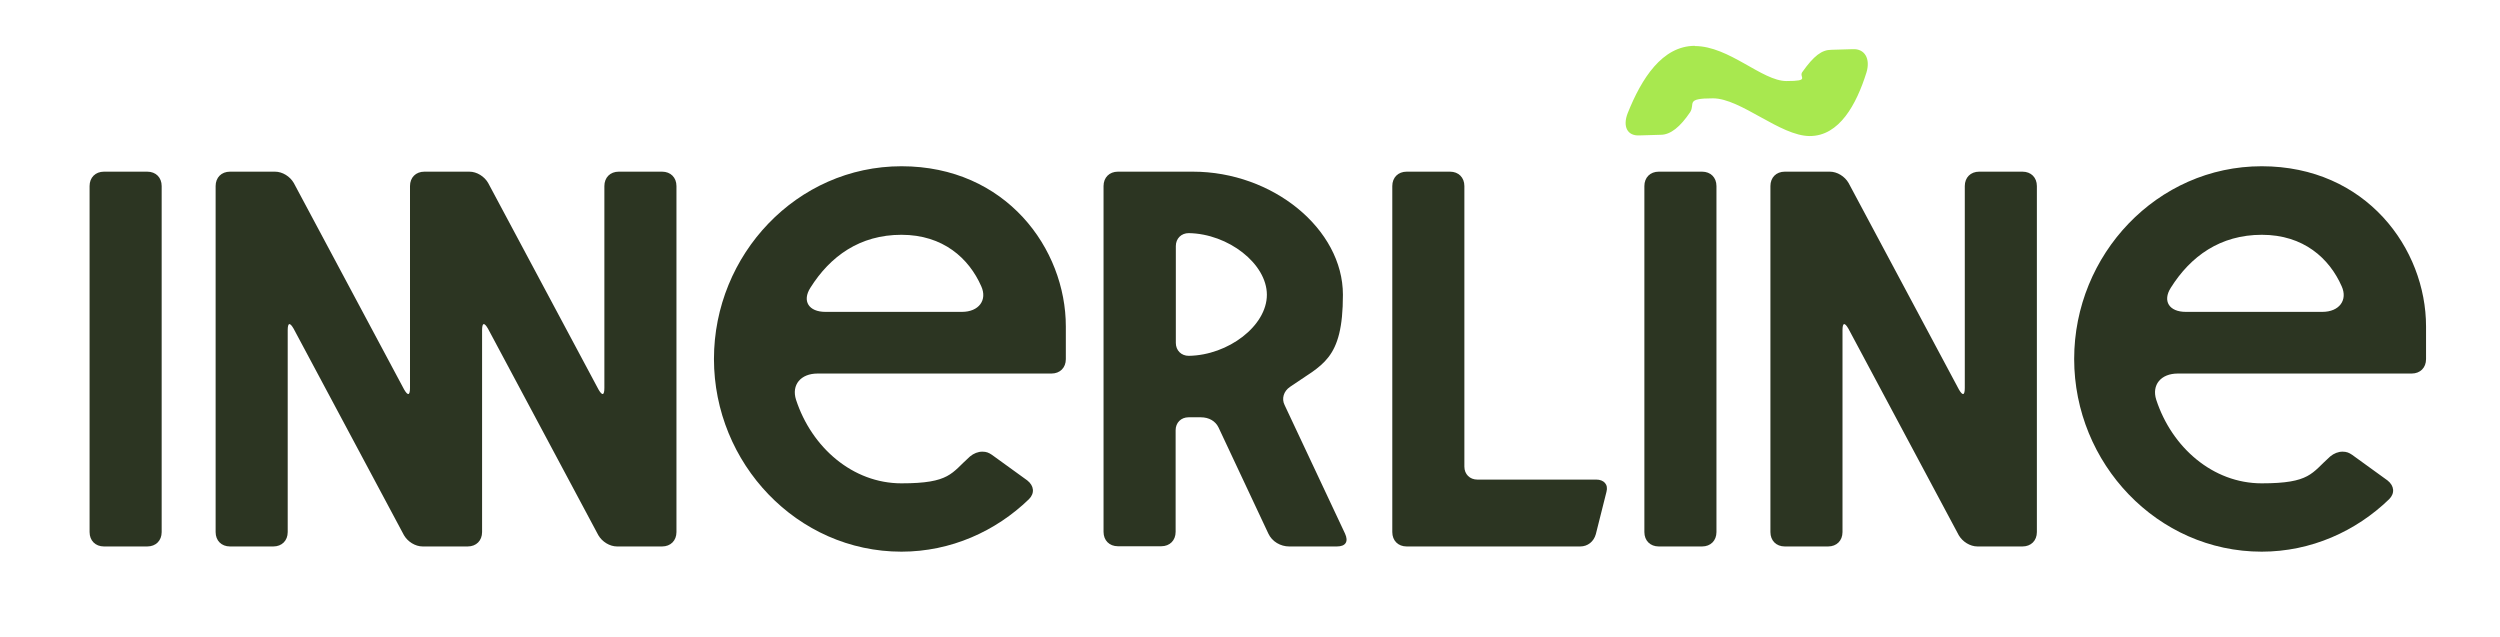
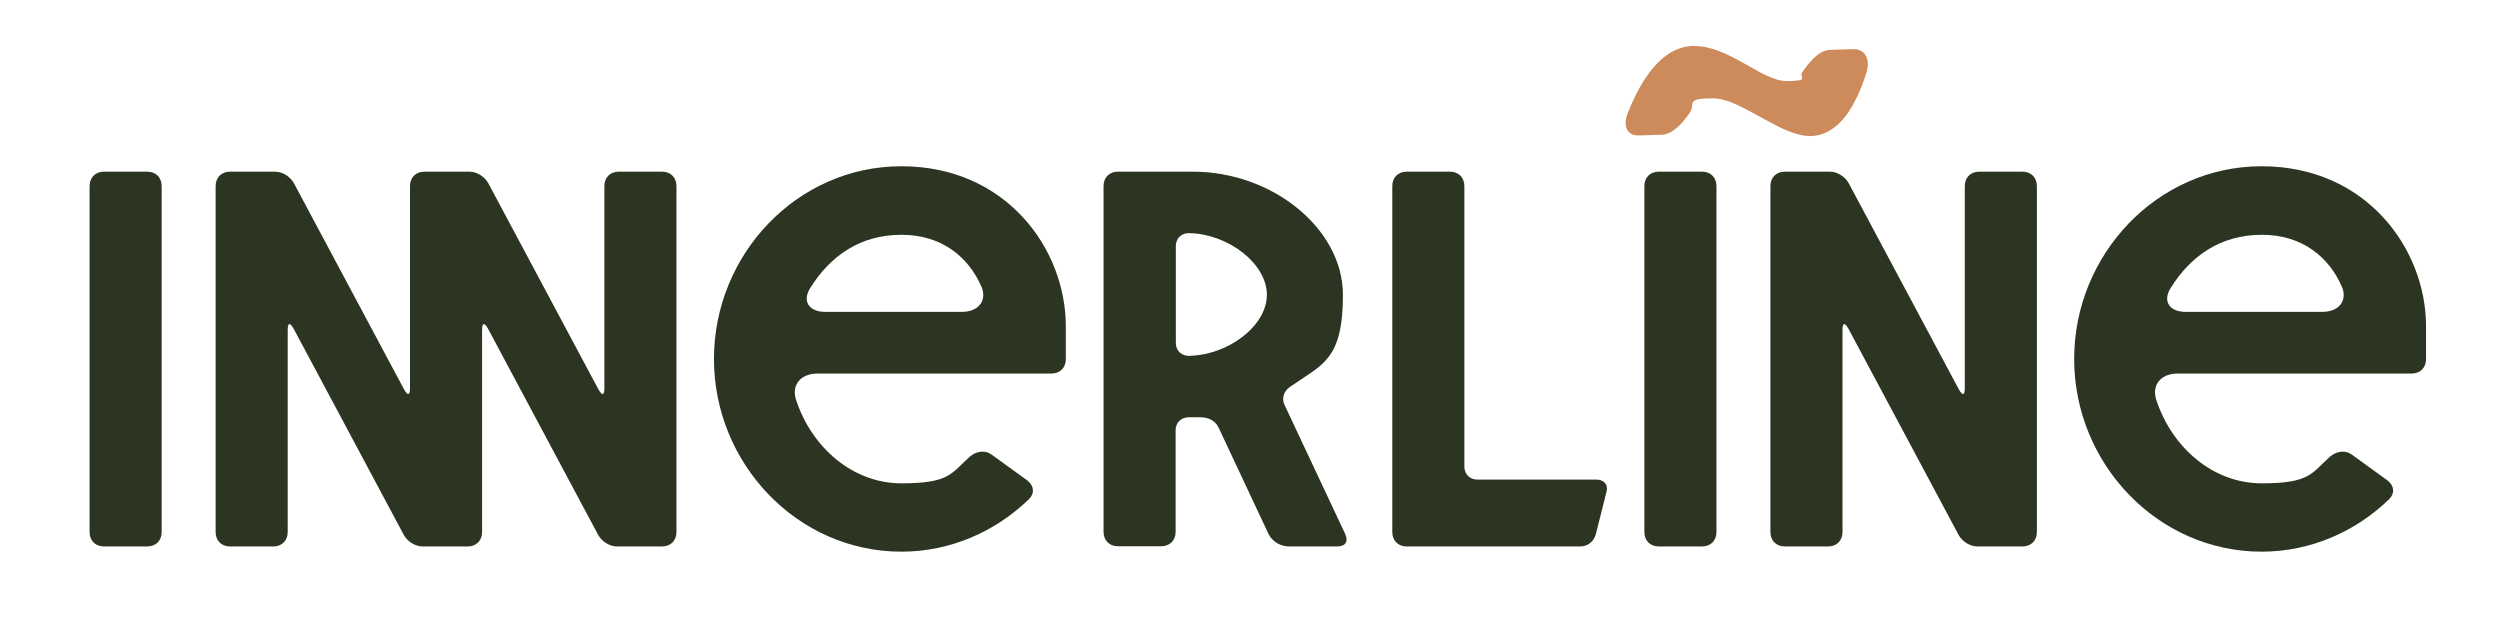
<svg xmlns="http://www.w3.org/2000/svg" viewBox="0 0 1200 305.7" role="img" aria-label="innerline">
  <g fill="#2C3522">
    <path d="M43,89.3c0-4.1,2.8-6.9,6.9-6.9h20.8c4.1,0,6.9,2.8,6.9,6.9v166.1c0,4.1-2.8,6.9-6.9,6.9h-20.8c-4.1,0-6.9-2.8-6.9-6.9V89.3Z" />
    <path d="M196.8,89.3c0-4.1,2.8-6.9,6.9-6.9h21.6c3.6,0,7.2,2.3,9,5.4l53,99.2c1.8,3.1,2.8,2.8,2.8-.8v-96.9c0-4.1,2.8-6.9,6.9-6.9h20.8c4.1,0,6.9,2.8,6.9,6.9v166.1c0,4.1-2.8,6.9-6.9,6.9h-21.6c-3.6,0-7.2-2.3-9-5.4l-53-99.2c-1.8-3.1-2.8-2.8-2.8.8v96.9c0,4.1-2.8,6.9-6.9,6.9h-21.6c-3.6,0-7.2-2.3-9-5.4l-53-99.2c-1.8-3.1-2.8-2.8-2.8.8v96.9c0,4.1-2.8,6.9-6.9,6.9h-20.8c-4.1,0-6.9-2.8-6.9-6.9V89.3c0-4.1,2.8-6.9,6.9-6.9h21.6c3.6,0,7.2,2.3,9,5.4l53,99.2c1.8,3.1,2.8,2.8,2.8-.8v-96.9Z" />
    <path d="M392.4,179.3c-8,0-12.6,5.4-10.3,12.6,7.5,22.9,27.2,40.1,50.6,40.1s23.9-4.9,32.9-12.9c1.8-1.5,3.9-2.3,5.9-2.3s3.1.5,4.6,1.5l17,12.3c3.3,2.6,3.6,6.2.8,9-15.9,15.4-37.5,25.2-61.2,25.2-50.1,0-90-42.4-90-92.5s39.8-92.5,90-92.5,78.9,39.6,78.9,76.9v15.7c0,4.1-2.8,6.9-6.9,6.9h-112.3ZM396.2,149.7h65.5c8.2,0,12.3-5.7,9.3-12.3-5.9-13.4-18.3-24.7-38.3-24.7s-34.2,10.3-43.7,25.4c-4.1,6.4-.8,11.6,7.2,11.6Z" />
    <path d="M616.6,194.4l29,61.7c1.8,3.9.3,6.2-3.9,6.2h-22.9c-4.1,0-8.2-2.3-10-6.2l-23.9-50.9c-1.5-3.1-4.6-4.9-8.5-4.9h-5.9c-3.6,0-6.2,2.6-6.2,6.2v48.8c0,4.1-2.8,6.9-6.9,6.9h-20.8c-4.1,0-6.9-2.8-6.9-6.9V89.3c0-4.1,2.8-6.9,6.9-6.9h36c38.3,0,72,27.5,72,59.1s-10,33.4-25.4,44.2c-3.1,2.1-4.1,5.7-2.6,8.7ZM564.4,118.1v46.5c0,3.6,2.6,6.2,6.2,6.2,19-.3,37.5-14.4,37.5-29.3s-18.5-29.3-37.5-29.6c-3.6,0-6.2,2.6-6.2,6.2Z" />
    <path d="M702.9,224c0,3.6,2.6,6.2,6.2,6.2h57.1c3.6,0,5.9,2.3,4.9,5.9l-5.1,20.3c-1,3.6-3.9,5.9-7.5,5.9h-83.3c-4.1,0-6.9-2.8-6.9-6.9V89.3c0-4.1,2.8-6.9,6.9-6.9h20.8c4.1,0,6.9,2.8,6.9,6.9v134.7Z" />
    <path d="M789.3,89.3c0-4.1,2.8-6.9,6.9-6.9h20.8c4.1,0,6.9,2.8,6.9,6.9v166.1c0,4.1-2.8,6.9-6.9,6.9h-20.8c-4.1,0-6.9-2.8-6.9-6.9V89.3Z" />
    <path d="M887.2,157.7c-1.8-3.1-2.8-2.8-2.8.8v96.9c0,4.1-2.8,6.9-6.9,6.9h-20.8c-4.1,0-6.9-2.8-6.9-6.9V89.3c0-4.1,2.8-6.9,6.9-6.9h21.6c3.6,0,7.2,2.3,9,5.4l53,99.2c1.8,3.1,2.8,2.8,2.8-.8v-96.9c0-4.1,2.8-6.9,6.9-6.9h20.8c4.1,0,6.9,2.8,6.9,6.9v166.1c0,4.1-2.8,6.9-6.9,6.9h-21.6c-3.6,0-7.2-2.3-9-5.4l-53-99.2Z" />
    <path d="M1045.3,179.3c-8,0-12.6,5.4-10.3,12.6,7.5,22.9,27.2,40.1,50.6,40.1s23.9-4.9,32.9-12.9c1.8-1.5,3.9-2.3,5.9-2.3s3.1.5,4.6,1.5l17,12.3c3.3,2.6,3.6,6.2.8,9-15.9,15.4-37.5,25.2-61.2,25.2-50.1,0-90-42.4-90-92.5s39.8-92.5,90-92.5,78.9,39.6,78.9,76.9v15.7c0,4.1-2.8,6.9-6.9,6.9h-112.3ZM1049.2,149.7h65.5c8.2,0,12.3-5.7,9.3-12.3-5.9-13.4-18.3-24.7-38.3-24.7s-34.2,10.3-43.7,25.4c-4.1,6.4-.8,11.6,7.2,11.6Z" />
  </g>
-   <path fill="#A8E84F" d="M813.5,22.1c16.5,0,32.3,16.8,44,16.8s5.8-1.8,7.6-4.3c5.6-7.9,9.4-10.7,14-10.7l10.2-.3c5.8-.3,8.6,4.6,6.6,11.2-4.8,15.3-13,30.5-27.2,30.5s-33.1-18.1-46.5-18.1-8.4,2.5-10.9,6.6c-4.8,7.1-9.4,10.9-14.2,10.9l-10.2.3c-5.8.3-8.1-4.3-5.6-10.7,6.6-16.5,16.5-32.3,32.3-32.3Z" />
+   <path fill="#CD8A5B" d="M813.5,22.1c16.5,0,32.3,16.8,44,16.8s5.8-1.8,7.6-4.3c5.6-7.9,9.4-10.7,14-10.7l10.2-.3c5.8-.3,8.6,4.6,6.6,11.2-4.8,15.3-13,30.5-27.2,30.5s-33.1-18.1-46.5-18.1-8.4,2.5-10.9,6.6c-4.8,7.1-9.4,10.9-14.2,10.9l-10.2.3c-5.8.3-8.1-4.3-5.6-10.7,6.6-16.5,16.5-32.3,32.3-32.3Z" />
</svg>
